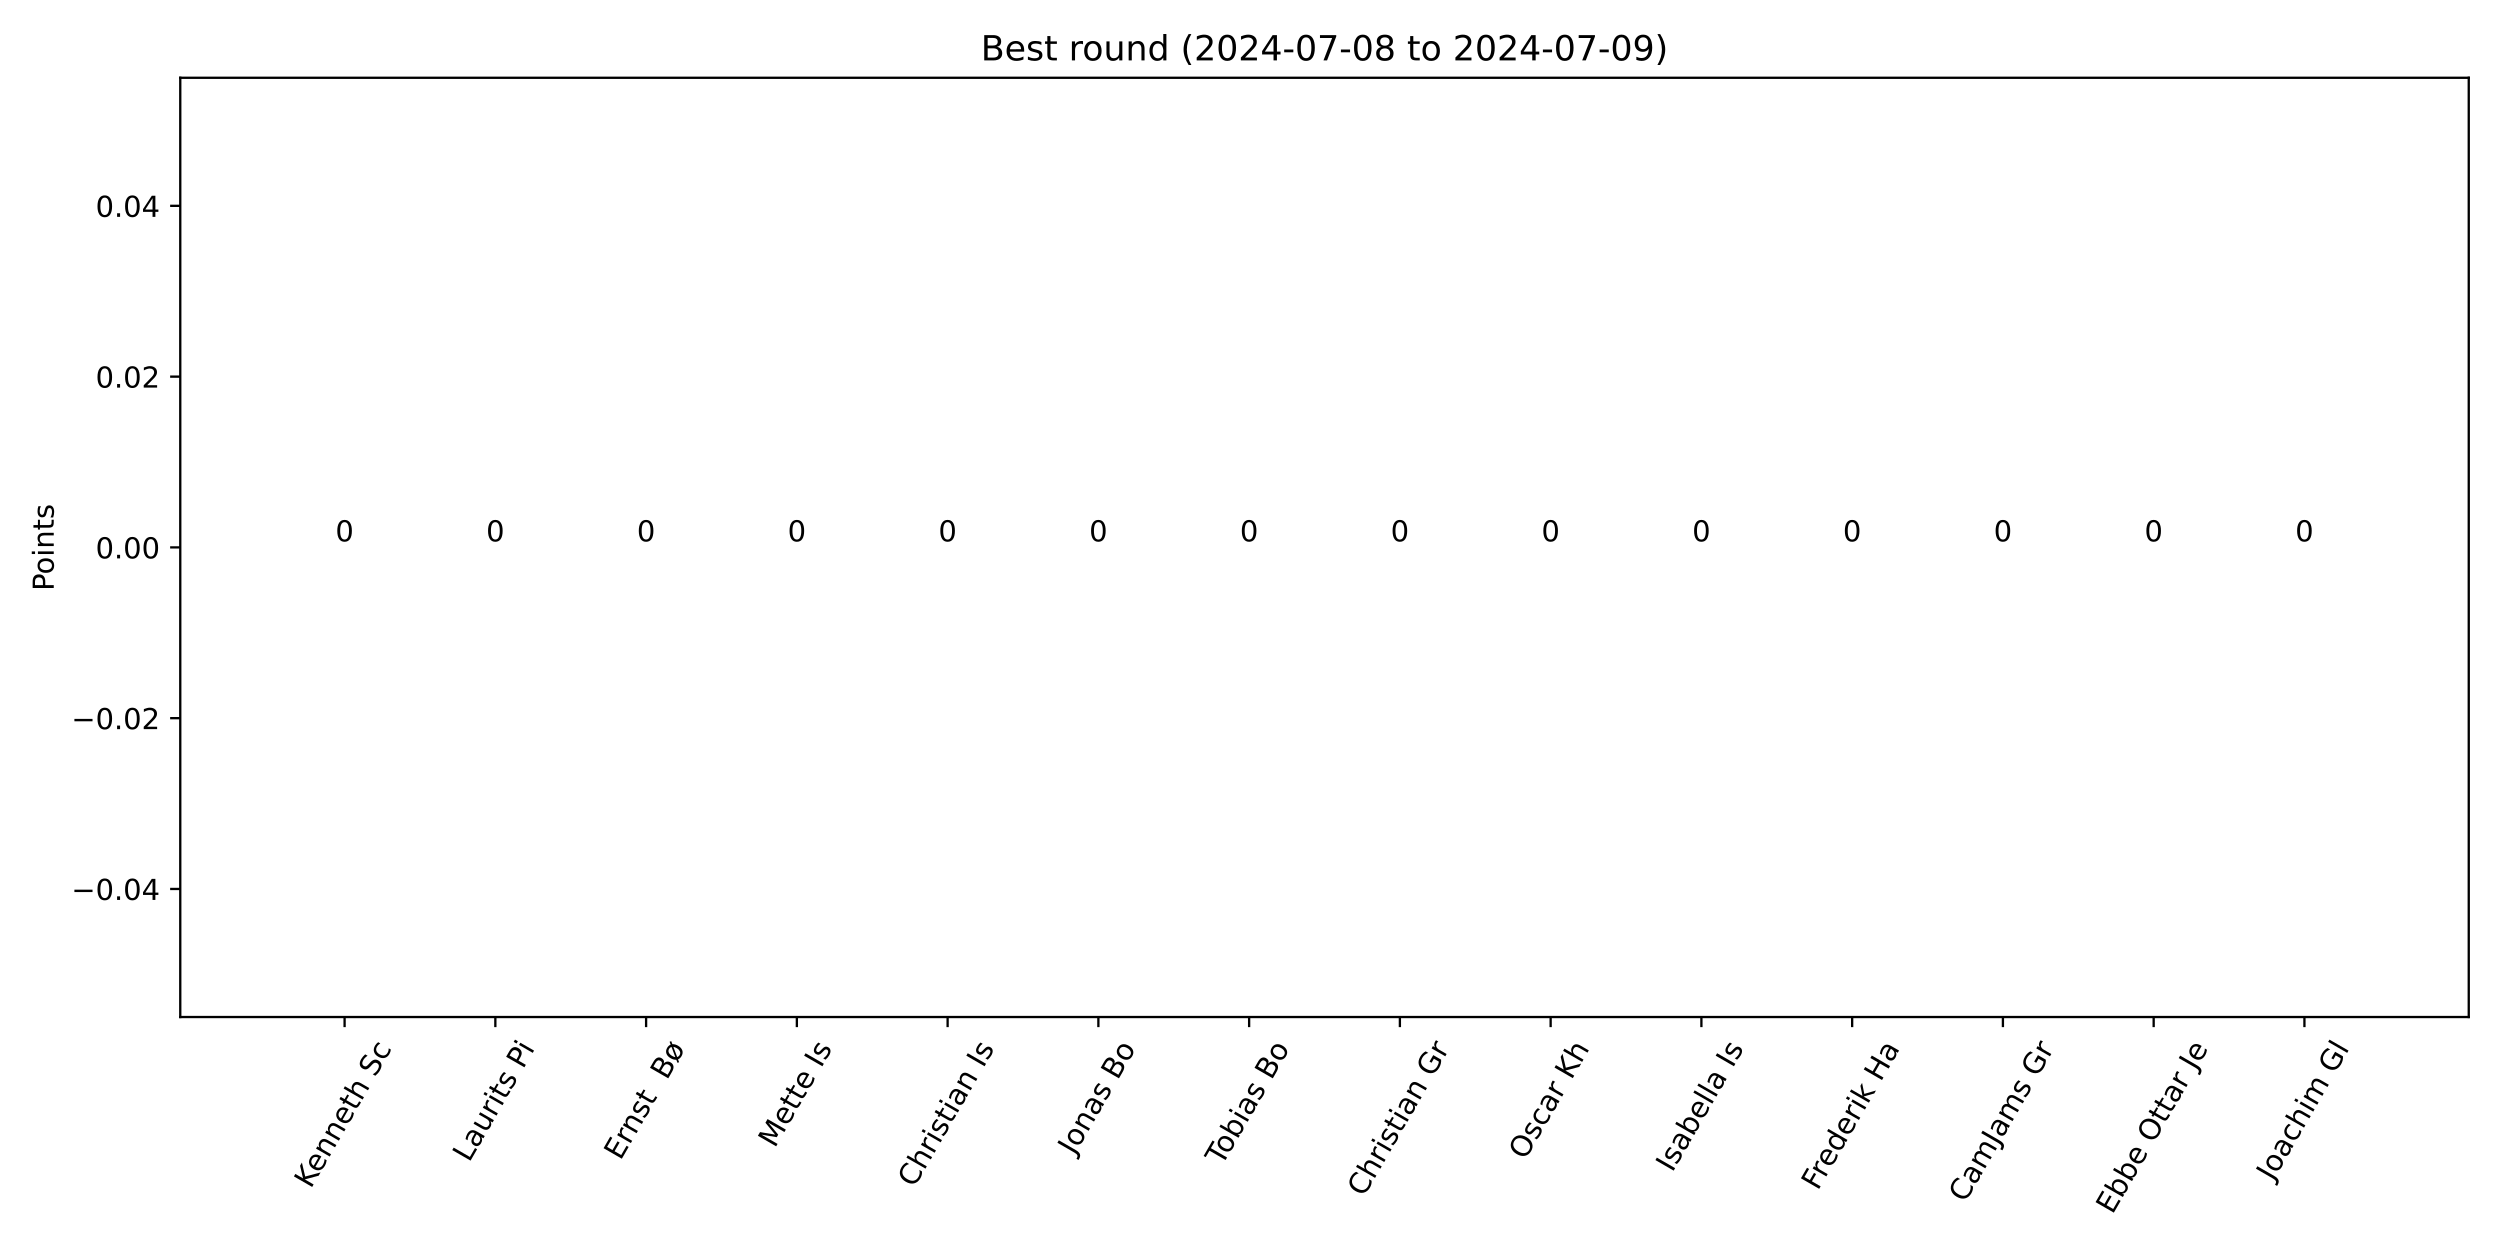
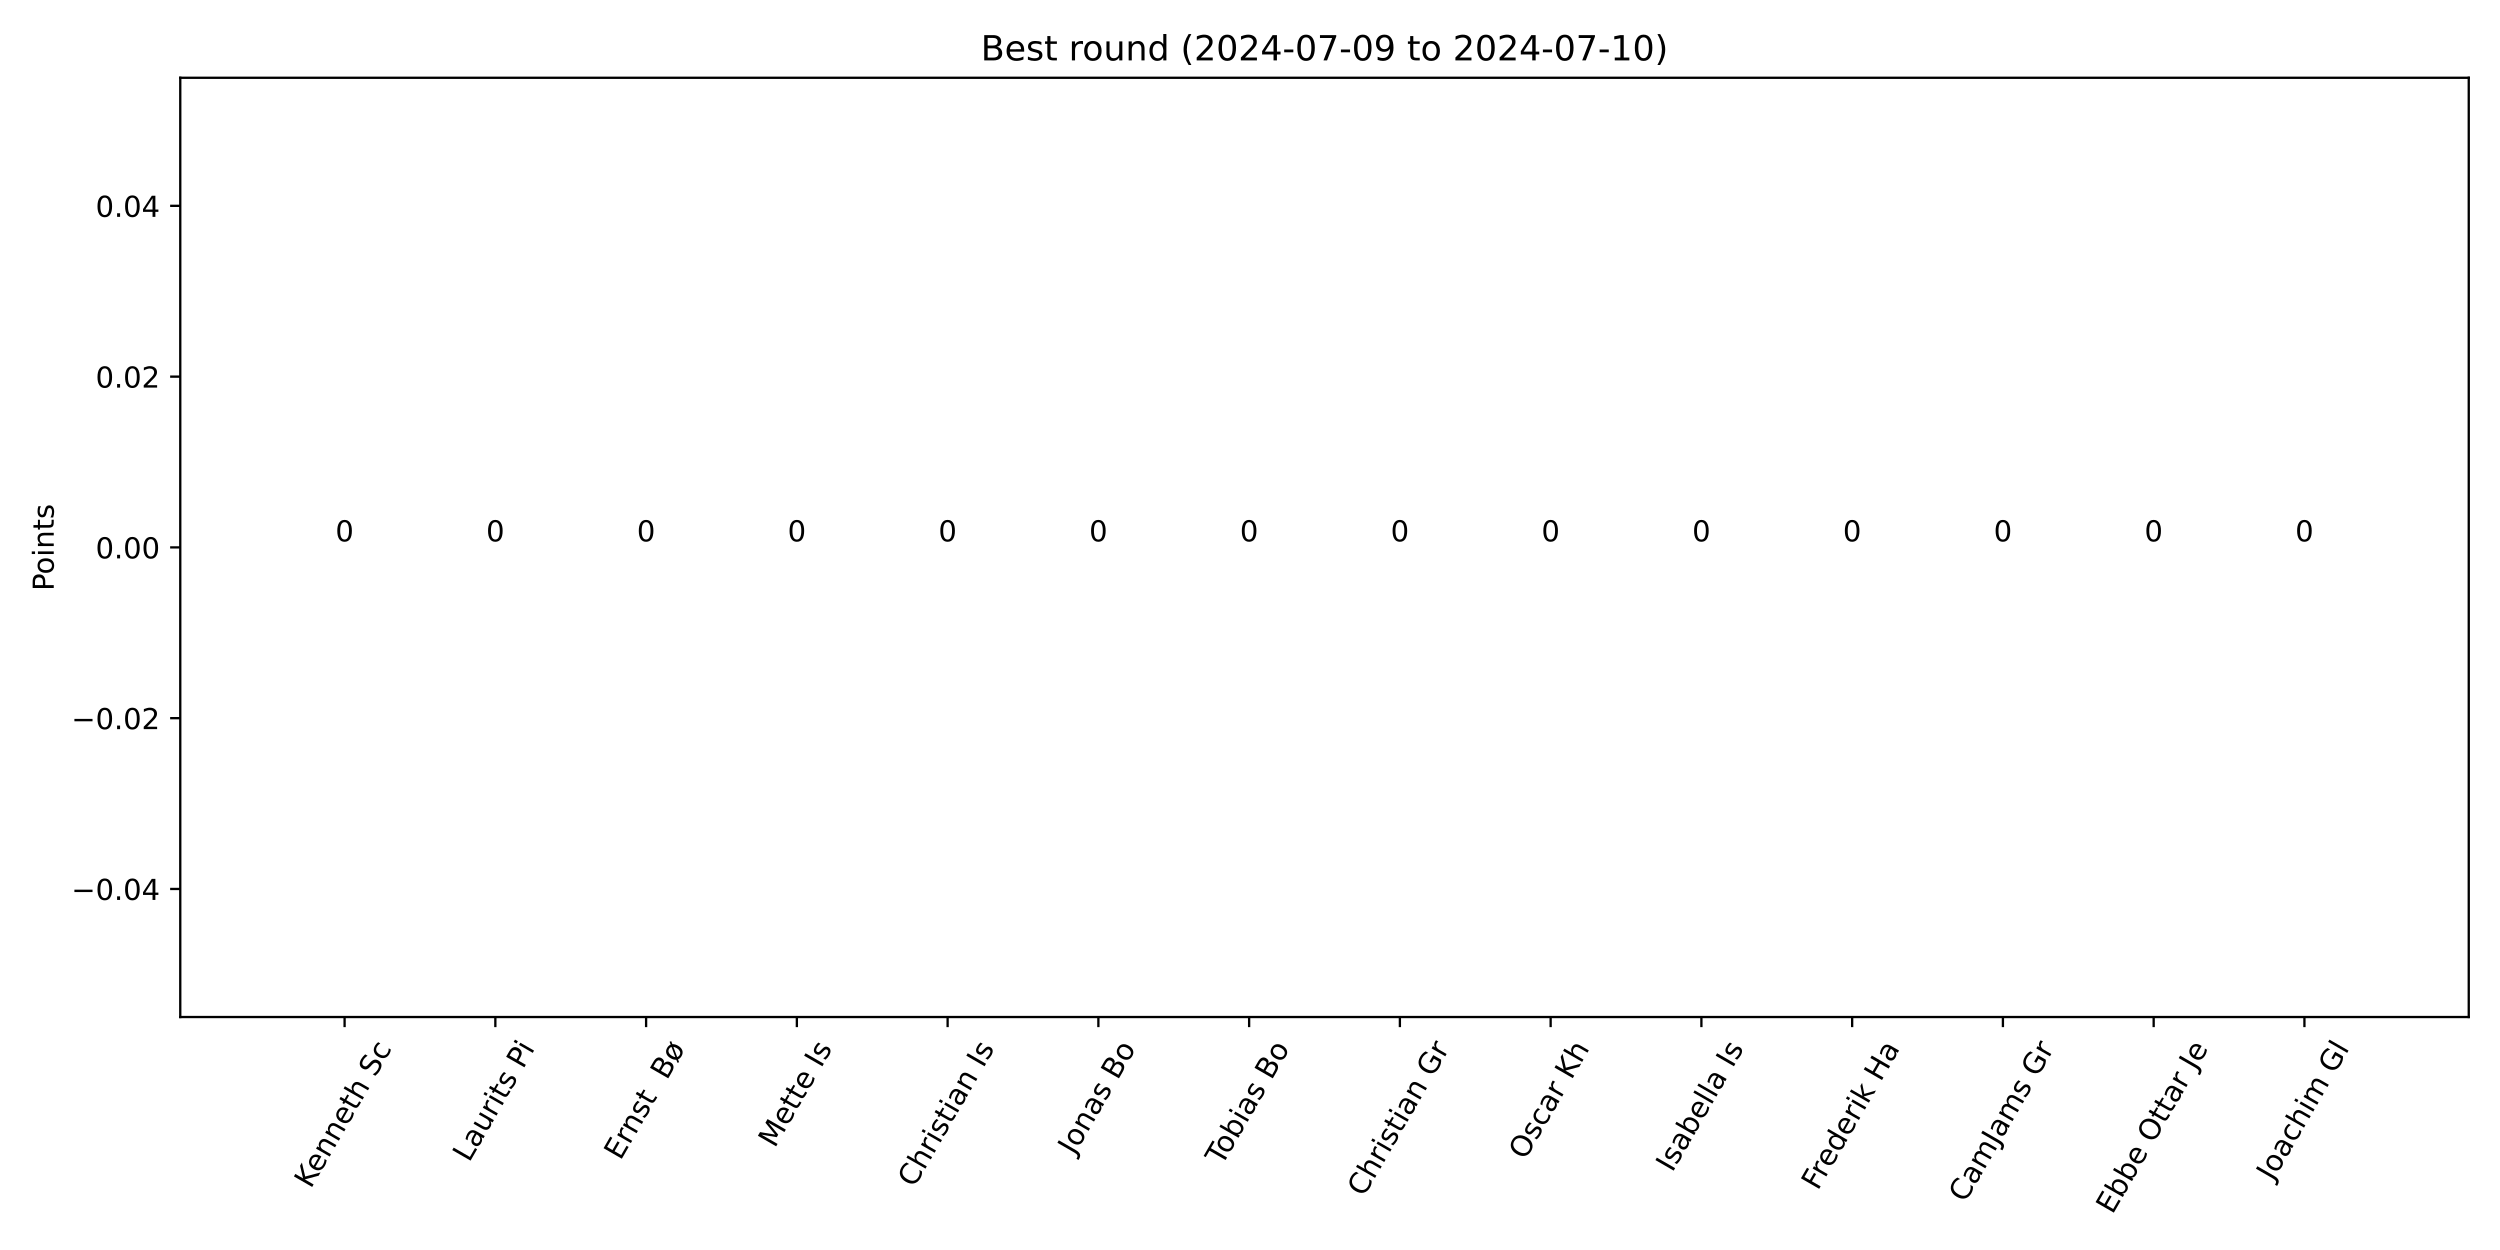
<svg xmlns="http://www.w3.org/2000/svg" xmlns:xlink="http://www.w3.org/1999/xlink" width="864pt" height="432pt" viewBox="0 0 864 432" version="1.1">
  <defs>
    <style type="text/css">*{stroke-linejoin: round; stroke-linecap: butt}</style>
  </defs>
  <g id="figure_1">
    <g id="patch_1">
      <path d="M 0 432  L 864 432  L 864 0  L 0 0  z " style="fill: #ffffff" />
    </g>
    <g id="axes_1">
      <g id="patch_2">
        <path d="M 62.3 351.483  L 853.2 351.483  L 853.2 26.88  L 62.3 26.88  z " style="fill: #ffffff" />
      </g>
      <g id="patch_3">
-         <path d="M 98.25 189.181  L 139.931 189.181  L 139.931 189.181  L 98.25 189.181  z " clip-path="url(#p904b85372c)" style="fill: #1e90ff" />
+         <path d="M 98.25 189.181  L 139.931 189.181  L 139.931 189.181  L 98.25 189.181  z " clip-path="url(#pac6785dba9)" style="fill: #1e90ff" />
      </g>
      <g id="patch_4">
-         <path d="M 150.351 189.181  L 192.033 189.181  L 192.033 189.181  L 150.351 189.181  z " clip-path="url(#p904b85372c)" style="fill: #1e90ff" />
+         <path d="M 150.351 189.181  L 192.033 189.181  L 192.033 189.181  L 150.351 189.181  z " clip-path="url(#pac6785dba9)" style="fill: #1e90ff" />
      </g>
      <g id="patch_5">
-         <path d="M 202.453 189.181  L 244.134 189.181  L 244.134 189.181  L 202.453 189.181  z " clip-path="url(#p904b85372c)" style="fill: #1e90ff" />
+         <path d="M 202.453 189.181  L 244.134 189.181  L 244.134 189.181  L 202.453 189.181  z " clip-path="url(#pac6785dba9)" style="fill: #1e90ff" />
      </g>
      <g id="patch_6">
-         <path d="M 254.554 189.181  L 296.236 189.181  L 296.236 189.181  L 254.554 189.181  z " clip-path="url(#p904b85372c)" style="fill: #1e90ff" />
+         <path d="M 254.554 189.181  L 296.236 189.181  L 296.236 189.181  L 254.554 189.181  z " clip-path="url(#pac6785dba9)" style="fill: #1e90ff" />
      </g>
      <g id="patch_7">
-         <path d="M 306.656 189.181  L 348.337 189.181  L 348.337 189.181  L 306.656 189.181  z " clip-path="url(#p904b85372c)" style="fill: #1e90ff" />
+         <path d="M 306.656 189.181  L 348.337 189.181  L 348.337 189.181  L 306.656 189.181  z " clip-path="url(#pac6785dba9)" style="fill: #1e90ff" />
      </g>
      <g id="patch_8">
-         <path d="M 358.757 189.181  L 400.438 189.181  L 400.438 189.181  L 358.757 189.181  z " clip-path="url(#p904b85372c)" style="fill: #1e90ff" />
+         <path d="M 358.757 189.181  L 400.438 189.181  L 400.438 189.181  L 358.757 189.181  z " clip-path="url(#pac6785dba9)" style="fill: #1e90ff" />
      </g>
      <g id="patch_9">
-         <path d="M 410.859 189.181  L 452.54 189.181  L 452.54 189.181  L 410.859 189.181  z " clip-path="url(#p904b85372c)" style="fill: #1e90ff" />
+         <path d="M 410.859 189.181  L 452.54 189.181  L 452.54 189.181  L 410.859 189.181  z " clip-path="url(#pac6785dba9)" style="fill: #1e90ff" />
      </g>
      <g id="patch_10">
-         <path d="M 462.96 189.181  L 504.641 189.181  L 504.641 189.181  L 462.96 189.181  z " clip-path="url(#p904b85372c)" style="fill: #1e90ff" />
+         <path d="M 462.96 189.181  L 504.641 189.181  L 504.641 189.181  L 462.96 189.181  z " clip-path="url(#pac6785dba9)" style="fill: #1e90ff" />
      </g>
      <g id="patch_11">
-         <path d="M 515.062 189.181  L 556.743 189.181  L 556.743 189.181  L 515.062 189.181  z " clip-path="url(#p904b85372c)" style="fill: #1e90ff" />
+         <path d="M 515.062 189.181  L 556.743 189.181  L 556.743 189.181  L 515.062 189.181  z " clip-path="url(#pac6785dba9)" style="fill: #1e90ff" />
      </g>
      <g id="patch_12">
-         <path d="M 567.163 189.181  L 608.844 189.181  L 608.844 189.181  L 567.163 189.181  z " clip-path="url(#p904b85372c)" style="fill: #1e90ff" />
+         <path d="M 567.163 189.181  L 608.844 189.181  L 608.844 189.181  L 567.163 189.181  z " clip-path="url(#pac6785dba9)" style="fill: #1e90ff" />
      </g>
      <g id="patch_13">
-         <path d="M 619.264 189.181  L 660.946 189.181  L 660.946 189.181  L 619.264 189.181  z " clip-path="url(#p904b85372c)" style="fill: #1e90ff" />
+         <path d="M 619.264 189.181  L 660.946 189.181  L 660.946 189.181  L 619.264 189.181  z " clip-path="url(#pac6785dba9)" style="fill: #1e90ff" />
      </g>
      <g id="patch_14">
-         <path d="M 671.366 189.181  L 713.047 189.181  L 713.047 189.181  L 671.366 189.181  z " clip-path="url(#p904b85372c)" style="fill: #1e90ff" />
+         <path d="M 671.366 189.181  L 713.047 189.181  L 713.047 189.181  L 671.366 189.181  z " clip-path="url(#pac6785dba9)" style="fill: #1e90ff" />
      </g>
      <g id="patch_15">
-         <path d="M 723.467 189.181  L 765.149 189.181  L 765.149 189.181  L 723.467 189.181  z " clip-path="url(#p904b85372c)" style="fill: #1e90ff" />
+         <path d="M 723.467 189.181  L 765.149 189.181  L 765.149 189.181  L 723.467 189.181  z " clip-path="url(#pac6785dba9)" style="fill: #1e90ff" />
      </g>
      <g id="patch_16">
-         <path d="M 775.569 189.181  L 817.25 189.181  L 817.25 189.181  L 775.569 189.181  z " clip-path="url(#p904b85372c)" style="fill: #1e90ff" />
+         <path d="M 775.569 189.181  L 817.25 189.181  L 817.25 189.181  L 775.569 189.181  z " clip-path="url(#pac6785dba9)" style="fill: #1e90ff" />
      </g>
      <g id="matplotlib.axis_1">
        <g id="xtick_1">
          <g id="line2d_1">
            <defs>
-               <path id="mf431a0f102" d="M 0 0  L 0 3.5  " style="stroke: #000000; stroke-width: 0.8" />
+               <path id="mfee377bcd8" d="M 0 0  L 0 3.5  " style="stroke: #000000; stroke-width: 0.8" />
            </defs>
            <g>
-               <use xlink:href="#mf431a0f102" x="119.091" y="351.483" style="stroke: #000000; stroke-width: 0.8" />
+               <use xlink:href="#mfee377bcd8" x="119.091" y="351.483" style="stroke: #000000; stroke-width: 0.8" />
            </g>
          </g>
          <g id="text_1">
            <g transform="translate(107.3998 411.0581) rotate(-60) scale(0.1 -0.1)">
              <defs>
                <path id="DejaVuSans-4b" d="M 628 4666  L 1259 4666  L 1259 2694  L 3353 4666  L 4166 4666  L 1850 2491  L 4331 0  L 3500 0  L 1259 2247  L 1259 0  L 628 0  L 628 4666  z " transform="scale(0.015625)" />
                <path id="DejaVuSans-65" d="M 3597 1894  L 3597 1613  L 953 1613  Q 991 1019 1311 708  Q 1631 397 2203 397  Q 2534 397 2845 478  Q 3156 559 3463 722  L 3463 178  Q 3153 47 2828 -22  Q 2503 -91 2169 -91  Q 1331 -91 842 396  Q 353 884 353 1716  Q 353 2575 817 3079  Q 1281 3584 2069 3584  Q 2775 3584 3186 3129  Q 3597 2675 3597 1894  z M 3022 2063  Q 3016 2534 2758 2815  Q 2500 3097 2075 3097  Q 1594 3097 1305 2825  Q 1016 2553 972 2059  L 3022 2063  z " transform="scale(0.015625)" />
                <path id="DejaVuSans-6e" d="M 3513 2113  L 3513 0  L 2938 0  L 2938 2094  Q 2938 2591 2744 2837  Q 2550 3084 2163 3084  Q 1697 3084 1428 2787  Q 1159 2491 1159 1978  L 1159 0  L 581 0  L 581 3500  L 1159 3500  L 1159 2956  Q 1366 3272 1645 3428  Q 1925 3584 2291 3584  Q 2894 3584 3203 3211  Q 3513 2838 3513 2113  z " transform="scale(0.015625)" />
                <path id="DejaVuSans-74" d="M 1172 4494  L 1172 3500  L 2356 3500  L 2356 3053  L 1172 3053  L 1172 1153  Q 1172 725 1289 603  Q 1406 481 1766 481  L 2356 481  L 2356 0  L 1766 0  Q 1100 0 847 248  Q 594 497 594 1153  L 594 3053  L 172 3053  L 172 3500  L 594 3500  L 594 4494  L 1172 4494  z " transform="scale(0.015625)" />
                <path id="DejaVuSans-68" d="M 3513 2113  L 3513 0  L 2938 0  L 2938 2094  Q 2938 2591 2744 2837  Q 2550 3084 2163 3084  Q 1697 3084 1428 2787  Q 1159 2491 1159 1978  L 1159 0  L 581 0  L 581 4863  L 1159 4863  L 1159 2956  Q 1366 3272 1645 3428  Q 1925 3584 2291 3584  Q 2894 3584 3203 3211  Q 3513 2838 3513 2113  z " transform="scale(0.015625)" />
                <path id="DejaVuSans-20" transform="scale(0.015625)" />
                <path id="DejaVuSans-53" d="M 3425 4513  L 3425 3897  Q 3066 4069 2747 4153  Q 2428 4238 2131 4238  Q 1616 4238 1336 4038  Q 1056 3838 1056 3469  Q 1056 3159 1242 3001  Q 1428 2844 1947 2747  L 2328 2669  Q 3034 2534 3370 2195  Q 3706 1856 3706 1288  Q 3706 609 3251 259  Q 2797 -91 1919 -91  Q 1588 -91 1214 -16  Q 841 59 441 206  L 441 856  Q 825 641 1194 531  Q 1563 422 1919 422  Q 2459 422 2753 634  Q 3047 847 3047 1241  Q 3047 1584 2836 1778  Q 2625 1972 2144 2069  L 1759 2144  Q 1053 2284 737 2584  Q 422 2884 422 3419  Q 422 4038 858 4394  Q 1294 4750 2059 4750  Q 2388 4750 2728 4690  Q 3069 4631 3425 4513  z " transform="scale(0.015625)" />
                <path id="DejaVuSans-63" d="M 3122 3366  L 3122 2828  Q 2878 2963 2633 3030  Q 2388 3097 2138 3097  Q 1578 3097 1268 2742  Q 959 2388 959 1747  Q 959 1106 1268 751  Q 1578 397 2138 397  Q 2388 397 2633 464  Q 2878 531 3122 666  L 3122 134  Q 2881 22 2623 -34  Q 2366 -91 2075 -91  Q 1284 -91 818 406  Q 353 903 353 1747  Q 353 2603 823 3093  Q 1294 3584 2113 3584  Q 2378 3584 2631 3529  Q 2884 3475 3122 3366  z " transform="scale(0.015625)" />
              </defs>
              <use xlink:href="#DejaVuSans-4b" />
              <use xlink:href="#DejaVuSans-65" x="60.576" />
              <use xlink:href="#DejaVuSans-6e" x="122.1" />
              <use xlink:href="#DejaVuSans-6e" x="185.479" />
              <use xlink:href="#DejaVuSans-65" x="248.857" />
              <use xlink:href="#DejaVuSans-74" x="310.381" />
              <use xlink:href="#DejaVuSans-68" x="349.59" />
              <use xlink:href="#DejaVuSans-20" x="412.969" />
              <use xlink:href="#DejaVuSans-53" x="444.756" />
              <use xlink:href="#DejaVuSans-63" x="508.232" />
            </g>
          </g>
        </g>
        <g id="xtick_2">
          <g id="line2d_2">
            <g>
-               <use xlink:href="#mf431a0f102" x="171.192" y="351.483" style="stroke: #000000; stroke-width: 0.8" />
+               <use xlink:href="#mfee377bcd8" x="171.192" y="351.483" style="stroke: #000000; stroke-width: 0.8" />
            </g>
          </g>
          <g id="text_2">
            <g transform="translate(162.1274 401.9608) rotate(-60) scale(0.1 -0.1)">
              <defs>
                <path id="DejaVuSans-4c" d="M 628 4666  L 1259 4666  L 1259 531  L 3531 531  L 3531 0  L 628 0  L 628 4666  z " transform="scale(0.015625)" />
                <path id="DejaVuSans-61" d="M 2194 1759  Q 1497 1759 1228 1600  Q 959 1441 959 1056  Q 959 750 1161 570  Q 1363 391 1709 391  Q 2188 391 2477 730  Q 2766 1069 2766 1631  L 2766 1759  L 2194 1759  z M 3341 1997  L 3341 0  L 2766 0  L 2766 531  Q 2569 213 2275 61  Q 1981 -91 1556 -91  Q 1019 -91 701 211  Q 384 513 384 1019  Q 384 1609 779 1909  Q 1175 2209 1959 2209  L 2766 2209  L 2766 2266  Q 2766 2663 2505 2880  Q 2244 3097 1772 3097  Q 1472 3097 1187 3025  Q 903 2953 641 2809  L 641 3341  Q 956 3463 1253 3523  Q 1550 3584 1831 3584  Q 2591 3584 2966 3190  Q 3341 2797 3341 1997  z " transform="scale(0.015625)" />
                <path id="DejaVuSans-75" d="M 544 1381  L 544 3500  L 1119 3500  L 1119 1403  Q 1119 906 1312 657  Q 1506 409 1894 409  Q 2359 409 2629 706  Q 2900 1003 2900 1516  L 2900 3500  L 3475 3500  L 3475 0  L 2900 0  L 2900 538  Q 2691 219 2414 64  Q 2138 -91 1772 -91  Q 1169 -91 856 284  Q 544 659 544 1381  z M 1991 3584  L 1991 3584  z " transform="scale(0.015625)" />
                <path id="DejaVuSans-72" d="M 2631 2963  Q 2534 3019 2420 3045  Q 2306 3072 2169 3072  Q 1681 3072 1420 2755  Q 1159 2438 1159 1844  L 1159 0  L 581 0  L 581 3500  L 1159 3500  L 1159 2956  Q 1341 3275 1631 3429  Q 1922 3584 2338 3584  Q 2397 3584 2469 3576  Q 2541 3569 2628 3553  L 2631 2963  z " transform="scale(0.015625)" />
                <path id="DejaVuSans-69" d="M 603 3500  L 1178 3500  L 1178 0  L 603 0  L 603 3500  z M 603 4863  L 1178 4863  L 1178 4134  L 603 4134  L 603 4863  z " transform="scale(0.015625)" />
                <path id="DejaVuSans-73" d="M 2834 3397  L 2834 2853  Q 2591 2978 2328 3040  Q 2066 3103 1784 3103  Q 1356 3103 1142 2972  Q 928 2841 928 2578  Q 928 2378 1081 2264  Q 1234 2150 1697 2047  L 1894 2003  Q 2506 1872 2764 1633  Q 3022 1394 3022 966  Q 3022 478 2636 193  Q 2250 -91 1575 -91  Q 1294 -91 989 -36  Q 684 19 347 128  L 347 722  Q 666 556 975 473  Q 1284 391 1588 391  Q 1994 391 2212 530  Q 2431 669 2431 922  Q 2431 1156 2273 1281  Q 2116 1406 1581 1522  L 1381 1569  Q 847 1681 609 1914  Q 372 2147 372 2553  Q 372 3047 722 3315  Q 1072 3584 1716 3584  Q 2034 3584 2315 3537  Q 2597 3491 2834 3397  z " transform="scale(0.015625)" />
                <path id="DejaVuSans-50" d="M 1259 4147  L 1259 2394  L 2053 2394  Q 2494 2394 2734 2622  Q 2975 2850 2975 3272  Q 2975 3691 2734 3919  Q 2494 4147 2053 4147  L 1259 4147  z M 628 4666  L 2053 4666  Q 2838 4666 3239 4311  Q 3641 3956 3641 3272  Q 3641 2581 3239 2228  Q 2838 1875 2053 1875  L 1259 1875  L 1259 0  L 628 0  L 628 4666  z " transform="scale(0.015625)" />
              </defs>
              <use xlink:href="#DejaVuSans-4c" />
              <use xlink:href="#DejaVuSans-61" x="55.713" />
              <use xlink:href="#DejaVuSans-75" x="116.992" />
              <use xlink:href="#DejaVuSans-72" x="180.371" />
              <use xlink:href="#DejaVuSans-69" x="221.484" />
              <use xlink:href="#DejaVuSans-74" x="249.268" />
              <use xlink:href="#DejaVuSans-73" x="288.477" />
              <use xlink:href="#DejaVuSans-20" x="340.576" />
              <use xlink:href="#DejaVuSans-50" x="372.363" />
              <use xlink:href="#DejaVuSans-69" x="430.416" />
            </g>
          </g>
        </g>
        <g id="xtick_3">
          <g id="line2d_3">
            <g>
-               <use xlink:href="#mf431a0f102" x="223.293" y="351.483" style="stroke: #000000; stroke-width: 0.8" />
+               <use xlink:href="#mfee377bcd8" x="223.293" y="351.483" style="stroke: #000000; stroke-width: 0.8" />
            </g>
          </g>
          <g id="text_3">
            <g transform="translate(214.4187 401.3031) rotate(-60) scale(0.1 -0.1)">
              <defs>
                <path id="DejaVuSans-45" d="M 628 4666  L 3578 4666  L 3578 4134  L 1259 4134  L 1259 2753  L 3481 2753  L 3481 2222  L 1259 2222  L 1259 531  L 3634 531  L 3634 0  L 628 0  L 628 4666  z " transform="scale(0.015625)" />
                <path id="DejaVuSans-42" d="M 1259 2228  L 1259 519  L 2272 519  Q 2781 519 3026 730  Q 3272 941 3272 1375  Q 3272 1813 3026 2020  Q 2781 2228 2272 2228  L 1259 2228  z M 1259 4147  L 1259 2741  L 2194 2741  Q 2656 2741 2882 2914  Q 3109 3088 3109 3444  Q 3109 3797 2882 3972  Q 2656 4147 2194 4147  L 1259 4147  z M 628 4666  L 2241 4666  Q 2963 4666 3353 4366  Q 3744 4066 3744 3513  Q 3744 3084 3544 2831  Q 3344 2578 2956 2516  Q 3422 2416 3680 2098  Q 3938 1781 3938 1306  Q 3938 681 3513 340  Q 3088 0 2303 0  L 628 0  L 628 4666  z " transform="scale(0.015625)" />
                <path id="DejaVuSans-f8" d="M 2828 2503  L 1306 653  Q 1434 522 1595 459  Q 1756 397 1959 397  Q 2419 397 2687 759  Q 2956 1122 2956 1747  Q 2956 1994 2925 2176  Q 2894 2359 2828 2503  z M 2606 2841  Q 2475 2969 2314 3033  Q 2153 3097 1959 3097  Q 1488 3097 1223 2730  Q 959 2363 959 1703  Q 959 1478 989 1306  Q 1019 1134 1081 991  L 2606 2841  z M 691 519  Q 522 759 437 1067  Q 353 1375 353 1747  Q 353 2609 779 3096  Q 1206 3584 1959 3584  Q 2250 3584 2498 3504  Q 2747 3425 2956 3263  L 3391 3788  L 3688 3541  L 3231 2981  Q 3397 2741 3481 2431  Q 3566 2122 3566 1747  Q 3566 888 3137 398  Q 2709 -91 1959 -91  Q 1659 -91 1407 -9  Q 1156 72 959 231  L 525 -294  L 225 -50  L 691 519  z " transform="scale(0.015625)" />
              </defs>
              <use xlink:href="#DejaVuSans-45" />
              <use xlink:href="#DejaVuSans-72" x="63.184" />
              <use xlink:href="#DejaVuSans-6e" x="102.547" />
              <use xlink:href="#DejaVuSans-73" x="165.926" />
              <use xlink:href="#DejaVuSans-74" x="218.025" />
              <use xlink:href="#DejaVuSans-20" x="257.234" />
              <use xlink:href="#DejaVuSans-20" x="289.021" />
              <use xlink:href="#DejaVuSans-42" x="320.809" />
              <use xlink:href="#DejaVuSans-f8" x="389.412" />
            </g>
          </g>
        </g>
        <g id="xtick_4">
          <g id="line2d_4">
            <g>
-               <use xlink:href="#mf431a0f102" x="275.395" y="351.483" style="stroke: #000000; stroke-width: 0.8" />
+               <use xlink:href="#mfee377bcd8" x="275.395" y="351.483" style="stroke: #000000; stroke-width: 0.8" />
            </g>
          </g>
          <g id="text_4">
            <g transform="translate(267.7565 397.0204) rotate(-60) scale(0.1 -0.1)">
              <defs>
                <path id="DejaVuSans-4d" d="M 628 4666  L 1569 4666  L 2759 1491  L 3956 4666  L 4897 4666  L 4897 0  L 4281 0  L 4281 4097  L 3078 897  L 2444 897  L 1241 4097  L 1241 0  L 628 0  L 628 4666  z " transform="scale(0.015625)" />
                <path id="DejaVuSans-49" d="M 628 4666  L 1259 4666  L 1259 0  L 628 0  L 628 4666  z " transform="scale(0.015625)" />
              </defs>
              <use xlink:href="#DejaVuSans-4d" />
              <use xlink:href="#DejaVuSans-65" x="86.279" />
              <use xlink:href="#DejaVuSans-74" x="147.803" />
              <use xlink:href="#DejaVuSans-74" x="187.012" />
              <use xlink:href="#DejaVuSans-65" x="226.221" />
              <use xlink:href="#DejaVuSans-20" x="287.744" />
              <use xlink:href="#DejaVuSans-49" x="319.531" />
              <use xlink:href="#DejaVuSans-73" x="349.023" />
            </g>
          </g>
        </g>
        <g id="xtick_5">
          <g id="line2d_5">
            <g>
-               <use xlink:href="#mf431a0f102" x="327.496" y="351.483" style="stroke: #000000; stroke-width: 0.8" />
+               <use xlink:href="#mfee377bcd8" x="327.496" y="351.483" style="stroke: #000000; stroke-width: 0.8" />
            </g>
          </g>
          <g id="text_5">
            <g transform="translate(315.906 410.7103) rotate(-60) scale(0.1 -0.1)">
              <defs>
                <path id="DejaVuSans-43" d="M 4122 4306  L 4122 3641  Q 3803 3938 3442 4084  Q 3081 4231 2675 4231  Q 1875 4231 1450 3742  Q 1025 3253 1025 2328  Q 1025 1406 1450 917  Q 1875 428 2675 428  Q 3081 428 3442 575  Q 3803 722 4122 1019  L 4122 359  Q 3791 134 3420 21  Q 3050 -91 2638 -91  Q 1578 -91 968 557  Q 359 1206 359 2328  Q 359 3453 968 4101  Q 1578 4750 2638 4750  Q 3056 4750 3426 4639  Q 3797 4528 4122 4306  z " transform="scale(0.015625)" />
              </defs>
              <use xlink:href="#DejaVuSans-43" />
              <use xlink:href="#DejaVuSans-68" x="69.824" />
              <use xlink:href="#DejaVuSans-72" x="133.203" />
              <use xlink:href="#DejaVuSans-69" x="174.316" />
              <use xlink:href="#DejaVuSans-73" x="202.1" />
              <use xlink:href="#DejaVuSans-74" x="254.199" />
              <use xlink:href="#DejaVuSans-69" x="293.408" />
              <use xlink:href="#DejaVuSans-61" x="321.191" />
              <use xlink:href="#DejaVuSans-6e" x="382.471" />
              <use xlink:href="#DejaVuSans-20" x="445.85" />
              <use xlink:href="#DejaVuSans-49" x="477.637" />
              <use xlink:href="#DejaVuSans-73" x="507.129" />
            </g>
          </g>
        </g>
        <g id="xtick_6">
          <g id="line2d_6">
            <g>
-               <use xlink:href="#mf431a0f102" x="379.598" y="351.483" style="stroke: #000000; stroke-width: 0.8" />
+               <use xlink:href="#mfee377bcd8" x="379.598" y="351.483" style="stroke: #000000; stroke-width: 0.8" />
            </g>
          </g>
          <g id="text_6">
            <g transform="translate(371.2621 399.4358) rotate(-60) scale(0.1 -0.1)">
              <defs>
                <path id="DejaVuSans-4a" d="M 628 4666  L 1259 4666  L 1259 325  Q 1259 -519 939 -900  Q 619 -1281 -91 -1281  L -331 -1281  L -331 -750  L -134 -750  Q 284 -750 456 -515  Q 628 -281 628 325  L 628 4666  z " transform="scale(0.015625)" />
                <path id="DejaVuSans-6f" d="M 1959 3097  Q 1497 3097 1228 2736  Q 959 2375 959 1747  Q 959 1119 1226 758  Q 1494 397 1959 397  Q 2419 397 2687 759  Q 2956 1122 2956 1747  Q 2956 2369 2687 2733  Q 2419 3097 1959 3097  z M 1959 3584  Q 2709 3584 3137 3096  Q 3566 2609 3566 1747  Q 3566 888 3137 398  Q 2709 -91 1959 -91  Q 1206 -91 779 398  Q 353 888 353 1747  Q 353 2609 779 3096  Q 1206 3584 1959 3584  z " transform="scale(0.015625)" />
              </defs>
              <use xlink:href="#DejaVuSans-4a" />
              <use xlink:href="#DejaVuSans-6f" x="29.492" />
              <use xlink:href="#DejaVuSans-6e" x="90.674" />
              <use xlink:href="#DejaVuSans-61" x="154.053" />
              <use xlink:href="#DejaVuSans-73" x="215.332" />
              <use xlink:href="#DejaVuSans-20" x="267.432" />
              <use xlink:href="#DejaVuSans-42" x="299.219" />
              <use xlink:href="#DejaVuSans-6f" x="367.822" />
            </g>
          </g>
        </g>
        <g id="xtick_7">
          <g id="line2d_7">
            <g>
-               <use xlink:href="#mf431a0f102" x="431.699" y="351.483" style="stroke: #000000; stroke-width: 0.8" />
+               <use xlink:href="#mfee377bcd8" x="431.699" y="351.483" style="stroke: #000000; stroke-width: 0.8" />
            </g>
          </g>
          <g id="text_7">
            <g transform="translate(422.3019 403.1137) rotate(-60) scale(0.1 -0.1)">
              <defs>
                <path id="DejaVuSans-54" d="M -19 4666  L 3928 4666  L 3928 4134  L 2272 4134  L 2272 0  L 1638 0  L 1638 4134  L -19 4134  L -19 4666  z " transform="scale(0.015625)" />
                <path id="DejaVuSans-62" d="M 3116 1747  Q 3116 2381 2855 2742  Q 2594 3103 2138 3103  Q 1681 3103 1420 2742  Q 1159 2381 1159 1747  Q 1159 1113 1420 752  Q 1681 391 2138 391  Q 2594 391 2855 752  Q 3116 1113 3116 1747  z M 1159 2969  Q 1341 3281 1617 3432  Q 1894 3584 2278 3584  Q 2916 3584 3314 3078  Q 3713 2572 3713 1747  Q 3713 922 3314 415  Q 2916 -91 2278 -91  Q 1894 -91 1617 61  Q 1341 213 1159 525  L 1159 0  L 581 0  L 581 4863  L 1159 4863  L 1159 2969  z " transform="scale(0.015625)" />
              </defs>
              <use xlink:href="#DejaVuSans-54" />
              <use xlink:href="#DejaVuSans-6f" x="44.084" />
              <use xlink:href="#DejaVuSans-62" x="105.266" />
              <use xlink:href="#DejaVuSans-69" x="168.742" />
              <use xlink:href="#DejaVuSans-61" x="196.525" />
              <use xlink:href="#DejaVuSans-73" x="257.805" />
              <use xlink:href="#DejaVuSans-20" x="309.904" />
              <use xlink:href="#DejaVuSans-42" x="341.691" />
              <use xlink:href="#DejaVuSans-6f" x="410.295" />
            </g>
          </g>
        </g>
        <g id="xtick_8">
          <g id="line2d_8">
            <g>
-               <use xlink:href="#mf431a0f102" x="483.801" y="351.483" style="stroke: #000000; stroke-width: 0.8" />
+               <use xlink:href="#mfee377bcd8" x="483.801" y="351.483" style="stroke: #000000; stroke-width: 0.8" />
            </g>
          </g>
          <g id="text_8">
            <g transform="translate(471.2853 413.9146) rotate(-60) scale(0.1 -0.1)">
              <defs>
                <path id="DejaVuSans-47" d="M 3809 666  L 3809 1919  L 2778 1919  L 2778 2438  L 4434 2438  L 4434 434  Q 4069 175 3628 42  Q 3188 -91 2688 -91  Q 1594 -91 976 548  Q 359 1188 359 2328  Q 359 3472 976 4111  Q 1594 4750 2688 4750  Q 3144 4750 3555 4637  Q 3966 4525 4313 4306  L 4313 3634  Q 3963 3931 3569 4081  Q 3175 4231 2741 4231  Q 1884 4231 1454 3753  Q 1025 3275 1025 2328  Q 1025 1384 1454 906  Q 1884 428 2741 428  Q 3075 428 3337 486  Q 3600 544 3809 666  z " transform="scale(0.015625)" />
              </defs>
              <use xlink:href="#DejaVuSans-43" />
              <use xlink:href="#DejaVuSans-68" x="69.824" />
              <use xlink:href="#DejaVuSans-72" x="133.203" />
              <use xlink:href="#DejaVuSans-69" x="174.316" />
              <use xlink:href="#DejaVuSans-73" x="202.1" />
              <use xlink:href="#DejaVuSans-74" x="254.199" />
              <use xlink:href="#DejaVuSans-69" x="293.408" />
              <use xlink:href="#DejaVuSans-61" x="321.191" />
              <use xlink:href="#DejaVuSans-6e" x="382.471" />
              <use xlink:href="#DejaVuSans-20" x="445.85" />
              <use xlink:href="#DejaVuSans-47" x="477.637" />
              <use xlink:href="#DejaVuSans-72" x="555.127" />
            </g>
          </g>
        </g>
        <g id="xtick_9">
          <g id="line2d_9">
            <g>
-               <use xlink:href="#mf431a0f102" x="535.902" y="351.483" style="stroke: #000000; stroke-width: 0.8" />
+               <use xlink:href="#mfee377bcd8" x="535.902" y="351.483" style="stroke: #000000; stroke-width: 0.8" />
            </g>
          </g>
          <g id="text_9">
            <g transform="translate(527.0688 401.1597) rotate(-60) scale(0.1 -0.1)">
              <defs>
                <path id="DejaVuSans-4f" d="M 2522 4238  Q 1834 4238 1429 3725  Q 1025 3213 1025 2328  Q 1025 1447 1429 934  Q 1834 422 2522 422  Q 3209 422 3611 934  Q 4013 1447 4013 2328  Q 4013 3213 3611 3725  Q 3209 4238 2522 4238  z M 2522 4750  Q 3503 4750 4090 4092  Q 4678 3434 4678 2328  Q 4678 1225 4090 567  Q 3503 -91 2522 -91  Q 1538 -91 948 565  Q 359 1222 359 2328  Q 359 3434 948 4092  Q 1538 4750 2522 4750  z " transform="scale(0.015625)" />
              </defs>
              <use xlink:href="#DejaVuSans-4f" />
              <use xlink:href="#DejaVuSans-73" x="78.711" />
              <use xlink:href="#DejaVuSans-63" x="130.811" />
              <use xlink:href="#DejaVuSans-61" x="185.791" />
              <use xlink:href="#DejaVuSans-72" x="247.07" />
              <use xlink:href="#DejaVuSans-20" x="288.184" />
              <use xlink:href="#DejaVuSans-4b" x="319.971" />
              <use xlink:href="#DejaVuSans-68" x="385.547" />
            </g>
          </g>
        </g>
        <g id="xtick_10">
          <g id="line2d_10">
            <g>
-               <use xlink:href="#mf431a0f102" x="588.004" y="351.483" style="stroke: #000000; stroke-width: 0.8" />
+               <use xlink:href="#mfee377bcd8" x="588.004" y="351.483" style="stroke: #000000; stroke-width: 0.8" />
            </g>
          </g>
          <g id="text_10">
            <g transform="translate(577.9406 405.4195) rotate(-60) scale(0.1 -0.1)">
              <defs>
                <path id="DejaVuSans-6c" d="M 603 4863  L 1178 4863  L 1178 0  L 603 0  L 603 4863  z " transform="scale(0.015625)" />
              </defs>
              <use xlink:href="#DejaVuSans-49" />
              <use xlink:href="#DejaVuSans-73" x="29.492" />
              <use xlink:href="#DejaVuSans-61" x="81.592" />
              <use xlink:href="#DejaVuSans-62" x="142.871" />
              <use xlink:href="#DejaVuSans-65" x="206.348" />
              <use xlink:href="#DejaVuSans-6c" x="267.871" />
              <use xlink:href="#DejaVuSans-6c" x="295.654" />
              <use xlink:href="#DejaVuSans-61" x="323.438" />
              <use xlink:href="#DejaVuSans-20" x="384.717" />
              <use xlink:href="#DejaVuSans-49" x="416.504" />
              <use xlink:href="#DejaVuSans-73" x="445.996" />
            </g>
          </g>
        </g>
        <g id="xtick_11">
          <g id="line2d_11">
            <g>
-               <use xlink:href="#mf431a0f102" x="640.105" y="351.483" style="stroke: #000000; stroke-width: 0.8" />
+               <use xlink:href="#mfee377bcd8" x="640.105" y="351.483" style="stroke: #000000; stroke-width: 0.8" />
            </g>
          </g>
          <g id="text_11">
            <g transform="translate(628.2264 411.709) rotate(-60) scale(0.1 -0.1)">
              <defs>
                <path id="DejaVuSans-46" d="M 628 4666  L 3309 4666  L 3309 4134  L 1259 4134  L 1259 2759  L 3109 2759  L 3109 2228  L 1259 2228  L 1259 0  L 628 0  L 628 4666  z " transform="scale(0.015625)" />
                <path id="DejaVuSans-64" d="M 2906 2969  L 2906 4863  L 3481 4863  L 3481 0  L 2906 0  L 2906 525  Q 2725 213 2448 61  Q 2172 -91 1784 -91  Q 1150 -91 751 415  Q 353 922 353 1747  Q 353 2572 751 3078  Q 1150 3584 1784 3584  Q 2172 3584 2448 3432  Q 2725 3281 2906 2969  z M 947 1747  Q 947 1113 1208 752  Q 1469 391 1925 391  Q 2381 391 2643 752  Q 2906 1113 2906 1747  Q 2906 2381 2643 2742  Q 2381 3103 1925 3103  Q 1469 3103 1208 2742  Q 947 2381 947 1747  z " transform="scale(0.015625)" />
                <path id="DejaVuSans-6b" d="M 581 4863  L 1159 4863  L 1159 1991  L 2875 3500  L 3609 3500  L 1753 1863  L 3688 0  L 2938 0  L 1159 1709  L 1159 0  L 581 0  L 581 4863  z " transform="scale(0.015625)" />
                <path id="DejaVuSans-48" d="M 628 4666  L 1259 4666  L 1259 2753  L 3553 2753  L 3553 4666  L 4184 4666  L 4184 0  L 3553 0  L 3553 2222  L 1259 2222  L 1259 0  L 628 0  L 628 4666  z " transform="scale(0.015625)" />
              </defs>
              <use xlink:href="#DejaVuSans-46" />
              <use xlink:href="#DejaVuSans-72" x="50.27" />
              <use xlink:href="#DejaVuSans-65" x="89.133" />
              <use xlink:href="#DejaVuSans-64" x="150.656" />
              <use xlink:href="#DejaVuSans-65" x="214.133" />
              <use xlink:href="#DejaVuSans-72" x="275.656" />
              <use xlink:href="#DejaVuSans-69" x="316.77" />
              <use xlink:href="#DejaVuSans-6b" x="344.553" />
              <use xlink:href="#DejaVuSans-20" x="402.463" />
              <use xlink:href="#DejaVuSans-48" x="434.25" />
              <use xlink:href="#DejaVuSans-61" x="509.445" />
            </g>
          </g>
        </g>
        <g id="xtick_12">
          <g id="line2d_12">
            <g>
-               <use xlink:href="#mf431a0f102" x="692.207" y="351.483" style="stroke: #000000; stroke-width: 0.8" />
+               <use xlink:href="#mfee377bcd8" x="692.207" y="351.483" style="stroke: #000000; stroke-width: 0.8" />
            </g>
          </g>
          <g id="text_12">
            <g transform="translate(679.1169 415.9038) rotate(-60) scale(0.1 -0.1)">
              <defs>
                <path id="DejaVuSans-6d" d="M 3328 2828  Q 3544 3216 3844 3400  Q 4144 3584 4550 3584  Q 5097 3584 5394 3201  Q 5691 2819 5691 2113  L 5691 0  L 5113 0  L 5113 2094  Q 5113 2597 4934 2840  Q 4756 3084 4391 3084  Q 3944 3084 3684 2787  Q 3425 2491 3425 1978  L 3425 0  L 2847 0  L 2847 2094  Q 2847 2600 2669 2842  Q 2491 3084 2119 3084  Q 1678 3084 1418 2786  Q 1159 2488 1159 1978  L 1159 0  L 581 0  L 581 3500  L 1159 3500  L 1159 2956  Q 1356 3278 1631 3431  Q 1906 3584 2284 3584  Q 2666 3584 2933 3390  Q 3200 3197 3328 2828  z " transform="scale(0.015625)" />
              </defs>
              <use xlink:href="#DejaVuSans-43" />
              <use xlink:href="#DejaVuSans-61" x="69.824" />
              <use xlink:href="#DejaVuSans-6d" x="131.104" />
              <use xlink:href="#DejaVuSans-4a" x="228.516" />
              <use xlink:href="#DejaVuSans-61" x="258.008" />
              <use xlink:href="#DejaVuSans-6d" x="319.287" />
              <use xlink:href="#DejaVuSans-73" x="416.699" />
              <use xlink:href="#DejaVuSans-20" x="468.799" />
              <use xlink:href="#DejaVuSans-47" x="500.586" />
              <use xlink:href="#DejaVuSans-72" x="578.076" />
            </g>
          </g>
        </g>
        <g id="xtick_13">
          <g id="line2d_13">
            <g>
-               <use xlink:href="#mf431a0f102" x="744.308" y="351.483" style="stroke: #000000; stroke-width: 0.8" />
+               <use xlink:href="#mfee377bcd8" x="744.308" y="351.483" style="stroke: #000000; stroke-width: 0.8" />
            </g>
          </g>
          <g id="text_13">
            <g transform="translate(730.0527 419.9416) rotate(-60) scale(0.1 -0.1)">
              <use xlink:href="#DejaVuSans-45" />
              <use xlink:href="#DejaVuSans-62" x="63.184" />
              <use xlink:href="#DejaVuSans-62" x="126.66" />
              <use xlink:href="#DejaVuSans-65" x="190.137" />
              <use xlink:href="#DejaVuSans-20" x="251.66" />
              <use xlink:href="#DejaVuSans-4f" x="283.447" />
              <use xlink:href="#DejaVuSans-74" x="362.158" />
              <use xlink:href="#DejaVuSans-74" x="401.367" />
              <use xlink:href="#DejaVuSans-61" x="440.576" />
              <use xlink:href="#DejaVuSans-72" x="501.855" />
              <use xlink:href="#DejaVuSans-20" x="542.969" />
              <use xlink:href="#DejaVuSans-4a" x="574.756" />
              <use xlink:href="#DejaVuSans-65" x="604.248" />
            </g>
          </g>
        </g>
        <g id="xtick_14">
          <g id="line2d_14">
            <g>
-               <use xlink:href="#mf431a0f102" x="796.409" y="351.483" style="stroke: #000000; stroke-width: 0.8" />
+               <use xlink:href="#mfee377bcd8" x="796.409" y="351.483" style="stroke: #000000; stroke-width: 0.8" />
            </g>
          </g>
          <g id="text_14">
            <g transform="translate(785.485 408.4032) rotate(-60) scale(0.1 -0.1)">
              <use xlink:href="#DejaVuSans-4a" />
              <use xlink:href="#DejaVuSans-6f" x="29.492" />
              <use xlink:href="#DejaVuSans-61" x="90.674" />
              <use xlink:href="#DejaVuSans-63" x="151.953" />
              <use xlink:href="#DejaVuSans-68" x="206.934" />
              <use xlink:href="#DejaVuSans-69" x="270.312" />
              <use xlink:href="#DejaVuSans-6d" x="298.096" />
              <use xlink:href="#DejaVuSans-20" x="395.508" />
              <use xlink:href="#DejaVuSans-47" x="427.295" />
              <use xlink:href="#DejaVuSans-6c" x="504.785" />
            </g>
          </g>
        </g>
      </g>
      <g id="matplotlib.axis_2">
        <g id="ytick_1">
          <g id="line2d_15">
            <defs>
-               <path id="m7e6b9d5a6e" d="M 0 0  L -3.5 0  " style="stroke: #000000; stroke-width: 0.8" />
+               <path id="mad85b9e261" d="M 0 0  L -3.5 0  " style="stroke: #000000; stroke-width: 0.8" />
            </defs>
            <g>
-               <use xlink:href="#m7e6b9d5a6e" x="62.3" y="307.219" style="stroke: #000000; stroke-width: 0.8" />
+               <use xlink:href="#mad85b9e261" x="62.3" y="307.219" style="stroke: #000000; stroke-width: 0.8" />
            </g>
          </g>
          <g id="text_15">
            <g transform="translate(24.65469 311.0179) scale(0.1 -0.1)">
              <defs>
                <path id="DejaVuSans-2212" d="M 678 2272  L 4684 2272  L 4684 1741  L 678 1741  L 678 2272  z " transform="scale(0.015625)" />
                <path id="DejaVuSans-30" d="M 2034 4250  Q 1547 4250 1301 3770  Q 1056 3291 1056 2328  Q 1056 1369 1301 889  Q 1547 409 2034 409  Q 2525 409 2770 889  Q 3016 1369 3016 2328  Q 3016 3291 2770 3770  Q 2525 4250 2034 4250  z M 2034 4750  Q 2819 4750 3233 4129  Q 3647 3509 3647 2328  Q 3647 1150 3233 529  Q 2819 -91 2034 -91  Q 1250 -91 836 529  Q 422 1150 422 2328  Q 422 3509 836 4129  Q 1250 4750 2034 4750  z " transform="scale(0.015625)" />
                <path id="DejaVuSans-2e" d="M 684 794  L 1344 794  L 1344 0  L 684 0  L 684 794  z " transform="scale(0.015625)" />
                <path id="DejaVuSans-34" d="M 2419 4116  L 825 1625  L 2419 1625  L 2419 4116  z M 2253 4666  L 3047 4666  L 3047 1625  L 3713 1625  L 3713 1100  L 3047 1100  L 3047 0  L 2419 0  L 2419 1100  L 313 1100  L 313 1709  L 2253 4666  z " transform="scale(0.015625)" />
              </defs>
              <use xlink:href="#DejaVuSans-2212" />
              <use xlink:href="#DejaVuSans-30" x="83.789" />
              <use xlink:href="#DejaVuSans-2e" x="147.412" />
              <use xlink:href="#DejaVuSans-30" x="179.199" />
              <use xlink:href="#DejaVuSans-34" x="242.822" />
            </g>
          </g>
        </g>
        <g id="ytick_2">
          <g id="line2d_16">
            <g>
-               <use xlink:href="#m7e6b9d5a6e" x="62.3" y="248.2" style="stroke: #000000; stroke-width: 0.8" />
+               <use xlink:href="#mad85b9e261" x="62.3" y="248.2" style="stroke: #000000; stroke-width: 0.8" />
            </g>
          </g>
          <g id="text_16">
            <g transform="translate(24.65469 251.9992) scale(0.1 -0.1)">
              <defs>
                <path id="DejaVuSans-32" d="M 1228 531  L 3431 531  L 3431 0  L 469 0  L 469 531  Q 828 903 1448 1529  Q 2069 2156 2228 2338  Q 2531 2678 2651 2914  Q 2772 3150 2772 3378  Q 2772 3750 2511 3984  Q 2250 4219 1831 4219  Q 1534 4219 1204 4116  Q 875 4013 500 3803  L 500 4441  Q 881 4594 1212 4672  Q 1544 4750 1819 4750  Q 2544 4750 2975 4387  Q 3406 4025 3406 3419  Q 3406 3131 3298 2873  Q 3191 2616 2906 2266  Q 2828 2175 2409 1742  Q 1991 1309 1228 531  z " transform="scale(0.015625)" />
              </defs>
              <use xlink:href="#DejaVuSans-2212" />
              <use xlink:href="#DejaVuSans-30" x="83.789" />
              <use xlink:href="#DejaVuSans-2e" x="147.412" />
              <use xlink:href="#DejaVuSans-30" x="179.199" />
              <use xlink:href="#DejaVuSans-32" x="242.822" />
            </g>
          </g>
        </g>
        <g id="ytick_3">
          <g id="line2d_17">
            <g>
-               <use xlink:href="#m7e6b9d5a6e" x="62.3" y="189.181" style="stroke: #000000; stroke-width: 0.8" />
+               <use xlink:href="#mad85b9e261" x="62.3" y="189.181" style="stroke: #000000; stroke-width: 0.8" />
            </g>
          </g>
          <g id="text_17">
            <g transform="translate(33.03437 192.9806) scale(0.1 -0.1)">
              <use xlink:href="#DejaVuSans-30" />
              <use xlink:href="#DejaVuSans-2e" x="63.623" />
              <use xlink:href="#DejaVuSans-30" x="95.41" />
              <use xlink:href="#DejaVuSans-30" x="159.033" />
            </g>
          </g>
        </g>
        <g id="ytick_4">
          <g id="line2d_18">
            <g>
-               <use xlink:href="#m7e6b9d5a6e" x="62.3" y="130.163" style="stroke: #000000; stroke-width: 0.8" />
+               <use xlink:href="#mad85b9e261" x="62.3" y="130.163" style="stroke: #000000; stroke-width: 0.8" />
            </g>
          </g>
          <g id="text_18">
            <g transform="translate(33.03437 133.9619) scale(0.1 -0.1)">
              <use xlink:href="#DejaVuSans-30" />
              <use xlink:href="#DejaVuSans-2e" x="63.623" />
              <use xlink:href="#DejaVuSans-30" x="95.41" />
              <use xlink:href="#DejaVuSans-32" x="159.033" />
            </g>
          </g>
        </g>
        <g id="ytick_5">
          <g id="line2d_19">
            <g>
-               <use xlink:href="#m7e6b9d5a6e" x="62.3" y="71.144" style="stroke: #000000; stroke-width: 0.8" />
+               <use xlink:href="#mad85b9e261" x="62.3" y="71.144" style="stroke: #000000; stroke-width: 0.8" />
            </g>
          </g>
          <g id="text_19">
            <g transform="translate(33.03437 74.94322) scale(0.1 -0.1)">
              <use xlink:href="#DejaVuSans-30" />
              <use xlink:href="#DejaVuSans-2e" x="63.623" />
              <use xlink:href="#DejaVuSans-30" x="95.41" />
              <use xlink:href="#DejaVuSans-34" x="159.033" />
            </g>
          </g>
        </g>
        <g id="text_20">
          <g transform="translate(18.575 204.197) rotate(-90) scale(0.1 -0.1)">
            <use xlink:href="#DejaVuSans-50" />
            <use xlink:href="#DejaVuSans-6f" x="56.678" />
            <use xlink:href="#DejaVuSans-69" x="117.859" />
            <use xlink:href="#DejaVuSans-6e" x="145.643" />
            <use xlink:href="#DejaVuSans-74" x="209.021" />
            <use xlink:href="#DejaVuSans-73" x="248.23" />
          </g>
        </g>
      </g>
      <g id="patch_17">
        <path d="M 62.3 351.483  L 62.3 26.88  " style="fill: none; stroke: #000000; stroke-width: 0.8; stroke-linejoin: miter; stroke-linecap: square" />
      </g>
      <g id="patch_18">
        <path d="M 853.2 351.483  L 853.2 26.88  " style="fill: none; stroke: #000000; stroke-width: 0.8; stroke-linejoin: miter; stroke-linecap: square" />
      </g>
      <g id="patch_19">
        <path d="M 62.3 351.483  L 853.2 351.483  " style="fill: none; stroke: #000000; stroke-width: 0.8; stroke-linejoin: miter; stroke-linecap: square" />
      </g>
      <g id="patch_20">
        <path d="M 62.3 26.88  L 853.2 26.88  " style="fill: none; stroke: #000000; stroke-width: 0.8; stroke-linejoin: miter; stroke-linecap: square" />
      </g>
      <g id="text_21">
        <g transform="translate(115.9093 187.1017) scale(0.1 -0.1)">
          <use xlink:href="#DejaVuSans-30" />
        </g>
      </g>
      <g id="text_22">
        <g transform="translate(168.0108 187.1017) scale(0.1 -0.1)">
          <use xlink:href="#DejaVuSans-30" />
        </g>
      </g>
      <g id="text_23">
        <g transform="translate(220.1122 187.1017) scale(0.1 -0.1)">
          <use xlink:href="#DejaVuSans-30" />
        </g>
      </g>
      <g id="text_24">
        <g transform="translate(272.2137 187.1017) scale(0.1 -0.1)">
          <use xlink:href="#DejaVuSans-30" />
        </g>
      </g>
      <g id="text_25">
        <g transform="translate(324.3151 187.1017) scale(0.1 -0.1)">
          <use xlink:href="#DejaVuSans-30" />
        </g>
      </g>
      <g id="text_26">
        <g transform="translate(376.4166 187.1017) scale(0.1 -0.1)">
          <use xlink:href="#DejaVuSans-30" />
        </g>
      </g>
      <g id="text_27">
        <g transform="translate(428.518 187.1017) scale(0.1 -0.1)">
          <use xlink:href="#DejaVuSans-30" />
        </g>
      </g>
      <g id="text_28">
        <g transform="translate(480.6195 187.1017) scale(0.1 -0.1)">
          <use xlink:href="#DejaVuSans-30" />
        </g>
      </g>
      <g id="text_29">
        <g transform="translate(532.7209 187.1017) scale(0.1 -0.1)">
          <use xlink:href="#DejaVuSans-30" />
        </g>
      </g>
      <g id="text_30">
        <g transform="translate(584.8224 187.1017) scale(0.1 -0.1)">
          <use xlink:href="#DejaVuSans-30" />
        </g>
      </g>
      <g id="text_31">
        <g transform="translate(636.9238 187.1017) scale(0.1 -0.1)">
          <use xlink:href="#DejaVuSans-30" />
        </g>
      </g>
      <g id="text_32">
        <g transform="translate(689.0253 187.1017) scale(0.1 -0.1)">
          <use xlink:href="#DejaVuSans-30" />
        </g>
      </g>
      <g id="text_33">
        <g transform="translate(741.1267 187.1017) scale(0.1 -0.1)">
          <use xlink:href="#DejaVuSans-30" />
        </g>
      </g>
      <g id="text_34">
        <g transform="translate(793.2282 187.1017) scale(0.1 -0.1)">
          <use xlink:href="#DejaVuSans-30" />
        </g>
      </g>
      <g id="text_35">
        <g transform="translate(338.9753 20.88) scale(0.12 -0.12)">
          <defs>
            <path id="DejaVuSans-28" d="M 1984 4856  Q 1566 4138 1362 3434  Q 1159 2731 1159 2009  Q 1159 1288 1364 580  Q 1569 -128 1984 -844  L 1484 -844  Q 1016 -109 783 600  Q 550 1309 550 2009  Q 550 2706 781 3412  Q 1013 4119 1484 4856  L 1984 4856  z " transform="scale(0.015625)" />
            <path id="DejaVuSans-2d" d="M 313 2009  L 1997 2009  L 1997 1497  L 313 1497  L 313 2009  z " transform="scale(0.015625)" />
            <path id="DejaVuSans-37" d="M 525 4666  L 3525 4666  L 3525 4397  L 1831 0  L 1172 0  L 2766 4134  L 525 4134  L 525 4666  z " transform="scale(0.015625)" />
-             <path id="DejaVuSans-38" d="M 2034 2216  Q 1584 2216 1326 1975  Q 1069 1734 1069 1313  Q 1069 891 1326 650  Q 1584 409 2034 409  Q 2484 409 2743 651  Q 3003 894 3003 1313  Q 3003 1734 2745 1975  Q 2488 2216 2034 2216  z M 1403 2484  Q 997 2584 770 2862  Q 544 3141 544 3541  Q 544 4100 942 4425  Q 1341 4750 2034 4750  Q 2731 4750 3128 4425  Q 3525 4100 3525 3541  Q 3525 3141 3298 2862  Q 3072 2584 2669 2484  Q 3125 2378 3379 2068  Q 3634 1759 3634 1313  Q 3634 634 3220 271  Q 2806 -91 2034 -91  Q 1263 -91 848 271  Q 434 634 434 1313  Q 434 1759 690 2068  Q 947 2378 1403 2484  z M 1172 3481  Q 1172 3119 1398 2916  Q 1625 2713 2034 2713  Q 2441 2713 2670 2916  Q 2900 3119 2900 3481  Q 2900 3844 2670 4047  Q 2441 4250 2034 4250  Q 1625 4250 1398 4047  Q 1172 3844 1172 3481  z " transform="scale(0.015625)" />
            <path id="DejaVuSans-39" d="M 703 97  L 703 672  Q 941 559 1184 500  Q 1428 441 1663 441  Q 2288 441 2617 861  Q 2947 1281 2994 2138  Q 2813 1869 2534 1725  Q 2256 1581 1919 1581  Q 1219 1581 811 2004  Q 403 2428 403 3163  Q 403 3881 828 4315  Q 1253 4750 1959 4750  Q 2769 4750 3195 4129  Q 3622 3509 3622 2328  Q 3622 1225 3098 567  Q 2575 -91 1691 -91  Q 1453 -91 1209 -44  Q 966 3 703 97  z M 1959 2075  Q 2384 2075 2632 2365  Q 2881 2656 2881 3163  Q 2881 3666 2632 3958  Q 2384 4250 1959 4250  Q 1534 4250 1286 3958  Q 1038 3666 1038 3163  Q 1038 2656 1286 2365  Q 1534 2075 1959 2075  z " transform="scale(0.015625)" />
+             <path id="DejaVuSans-31" d="M 794 531  L 1825 531  L 1825 4091  L 703 3866  L 703 4441  L 1819 4666  L 2450 4666  L 2450 531  L 3481 531  L 3481 0  L 794 0  L 794 531  z " transform="scale(0.015625)" />
            <path id="DejaVuSans-29" d="M 513 4856  L 1013 4856  Q 1481 4119 1714 3412  Q 1947 2706 1947 2009  Q 1947 1309 1714 600  Q 1481 -109 1013 -844  L 513 -844  Q 928 -128 1133 580  Q 1338 1288 1338 2009  Q 1338 2731 1133 3434  Q 928 4138 513 4856  z " transform="scale(0.015625)" />
          </defs>
          <use xlink:href="#DejaVuSans-42" />
          <use xlink:href="#DejaVuSans-65" x="68.604" />
          <use xlink:href="#DejaVuSans-73" x="130.127" />
          <use xlink:href="#DejaVuSans-74" x="182.227" />
          <use xlink:href="#DejaVuSans-20" x="221.436" />
          <use xlink:href="#DejaVuSans-72" x="253.223" />
          <use xlink:href="#DejaVuSans-6f" x="292.086" />
          <use xlink:href="#DejaVuSans-75" x="353.268" />
          <use xlink:href="#DejaVuSans-6e" x="416.646" />
          <use xlink:href="#DejaVuSans-64" x="480.025" />
          <use xlink:href="#DejaVuSans-20" x="543.502" />
          <use xlink:href="#DejaVuSans-28" x="575.289" />
          <use xlink:href="#DejaVuSans-32" x="614.303" />
          <use xlink:href="#DejaVuSans-30" x="677.926" />
          <use xlink:href="#DejaVuSans-32" x="741.549" />
          <use xlink:href="#DejaVuSans-34" x="805.172" />
          <use xlink:href="#DejaVuSans-2d" x="868.795" />
          <use xlink:href="#DejaVuSans-30" x="904.879" />
          <use xlink:href="#DejaVuSans-37" x="968.502" />
          <use xlink:href="#DejaVuSans-2d" x="1032.125" />
          <use xlink:href="#DejaVuSans-30" x="1068.209" />
-           <use xlink:href="#DejaVuSans-38" x="1131.832" />
+           <use xlink:href="#DejaVuSans-39" x="1131.832" />
          <use xlink:href="#DejaVuSans-20" x="1195.455" />
          <use xlink:href="#DejaVuSans-74" x="1227.242" />
          <use xlink:href="#DejaVuSans-6f" x="1266.451" />
          <use xlink:href="#DejaVuSans-20" x="1327.633" />
          <use xlink:href="#DejaVuSans-32" x="1359.42" />
          <use xlink:href="#DejaVuSans-30" x="1423.043" />
          <use xlink:href="#DejaVuSans-32" x="1486.666" />
          <use xlink:href="#DejaVuSans-34" x="1550.289" />
          <use xlink:href="#DejaVuSans-2d" x="1613.912" />
          <use xlink:href="#DejaVuSans-30" x="1649.996" />
          <use xlink:href="#DejaVuSans-37" x="1713.619" />
          <use xlink:href="#DejaVuSans-2d" x="1777.242" />
-           <use xlink:href="#DejaVuSans-30" x="1813.326" />
-           <use xlink:href="#DejaVuSans-39" x="1876.949" />
+           <use xlink:href="#DejaVuSans-31" x="1813.326" />
+           <use xlink:href="#DejaVuSans-30" x="1876.949" />
          <use xlink:href="#DejaVuSans-29" x="1940.572" />
        </g>
      </g>
    </g>
  </g>
  <defs>
-     <clipPath id="p904b85372c">
+     <clipPath id="pac6785dba9">
      <rect x="62.3" y="26.88" width="790.9" height="324.603" />
    </clipPath>
  </defs>
</svg>
